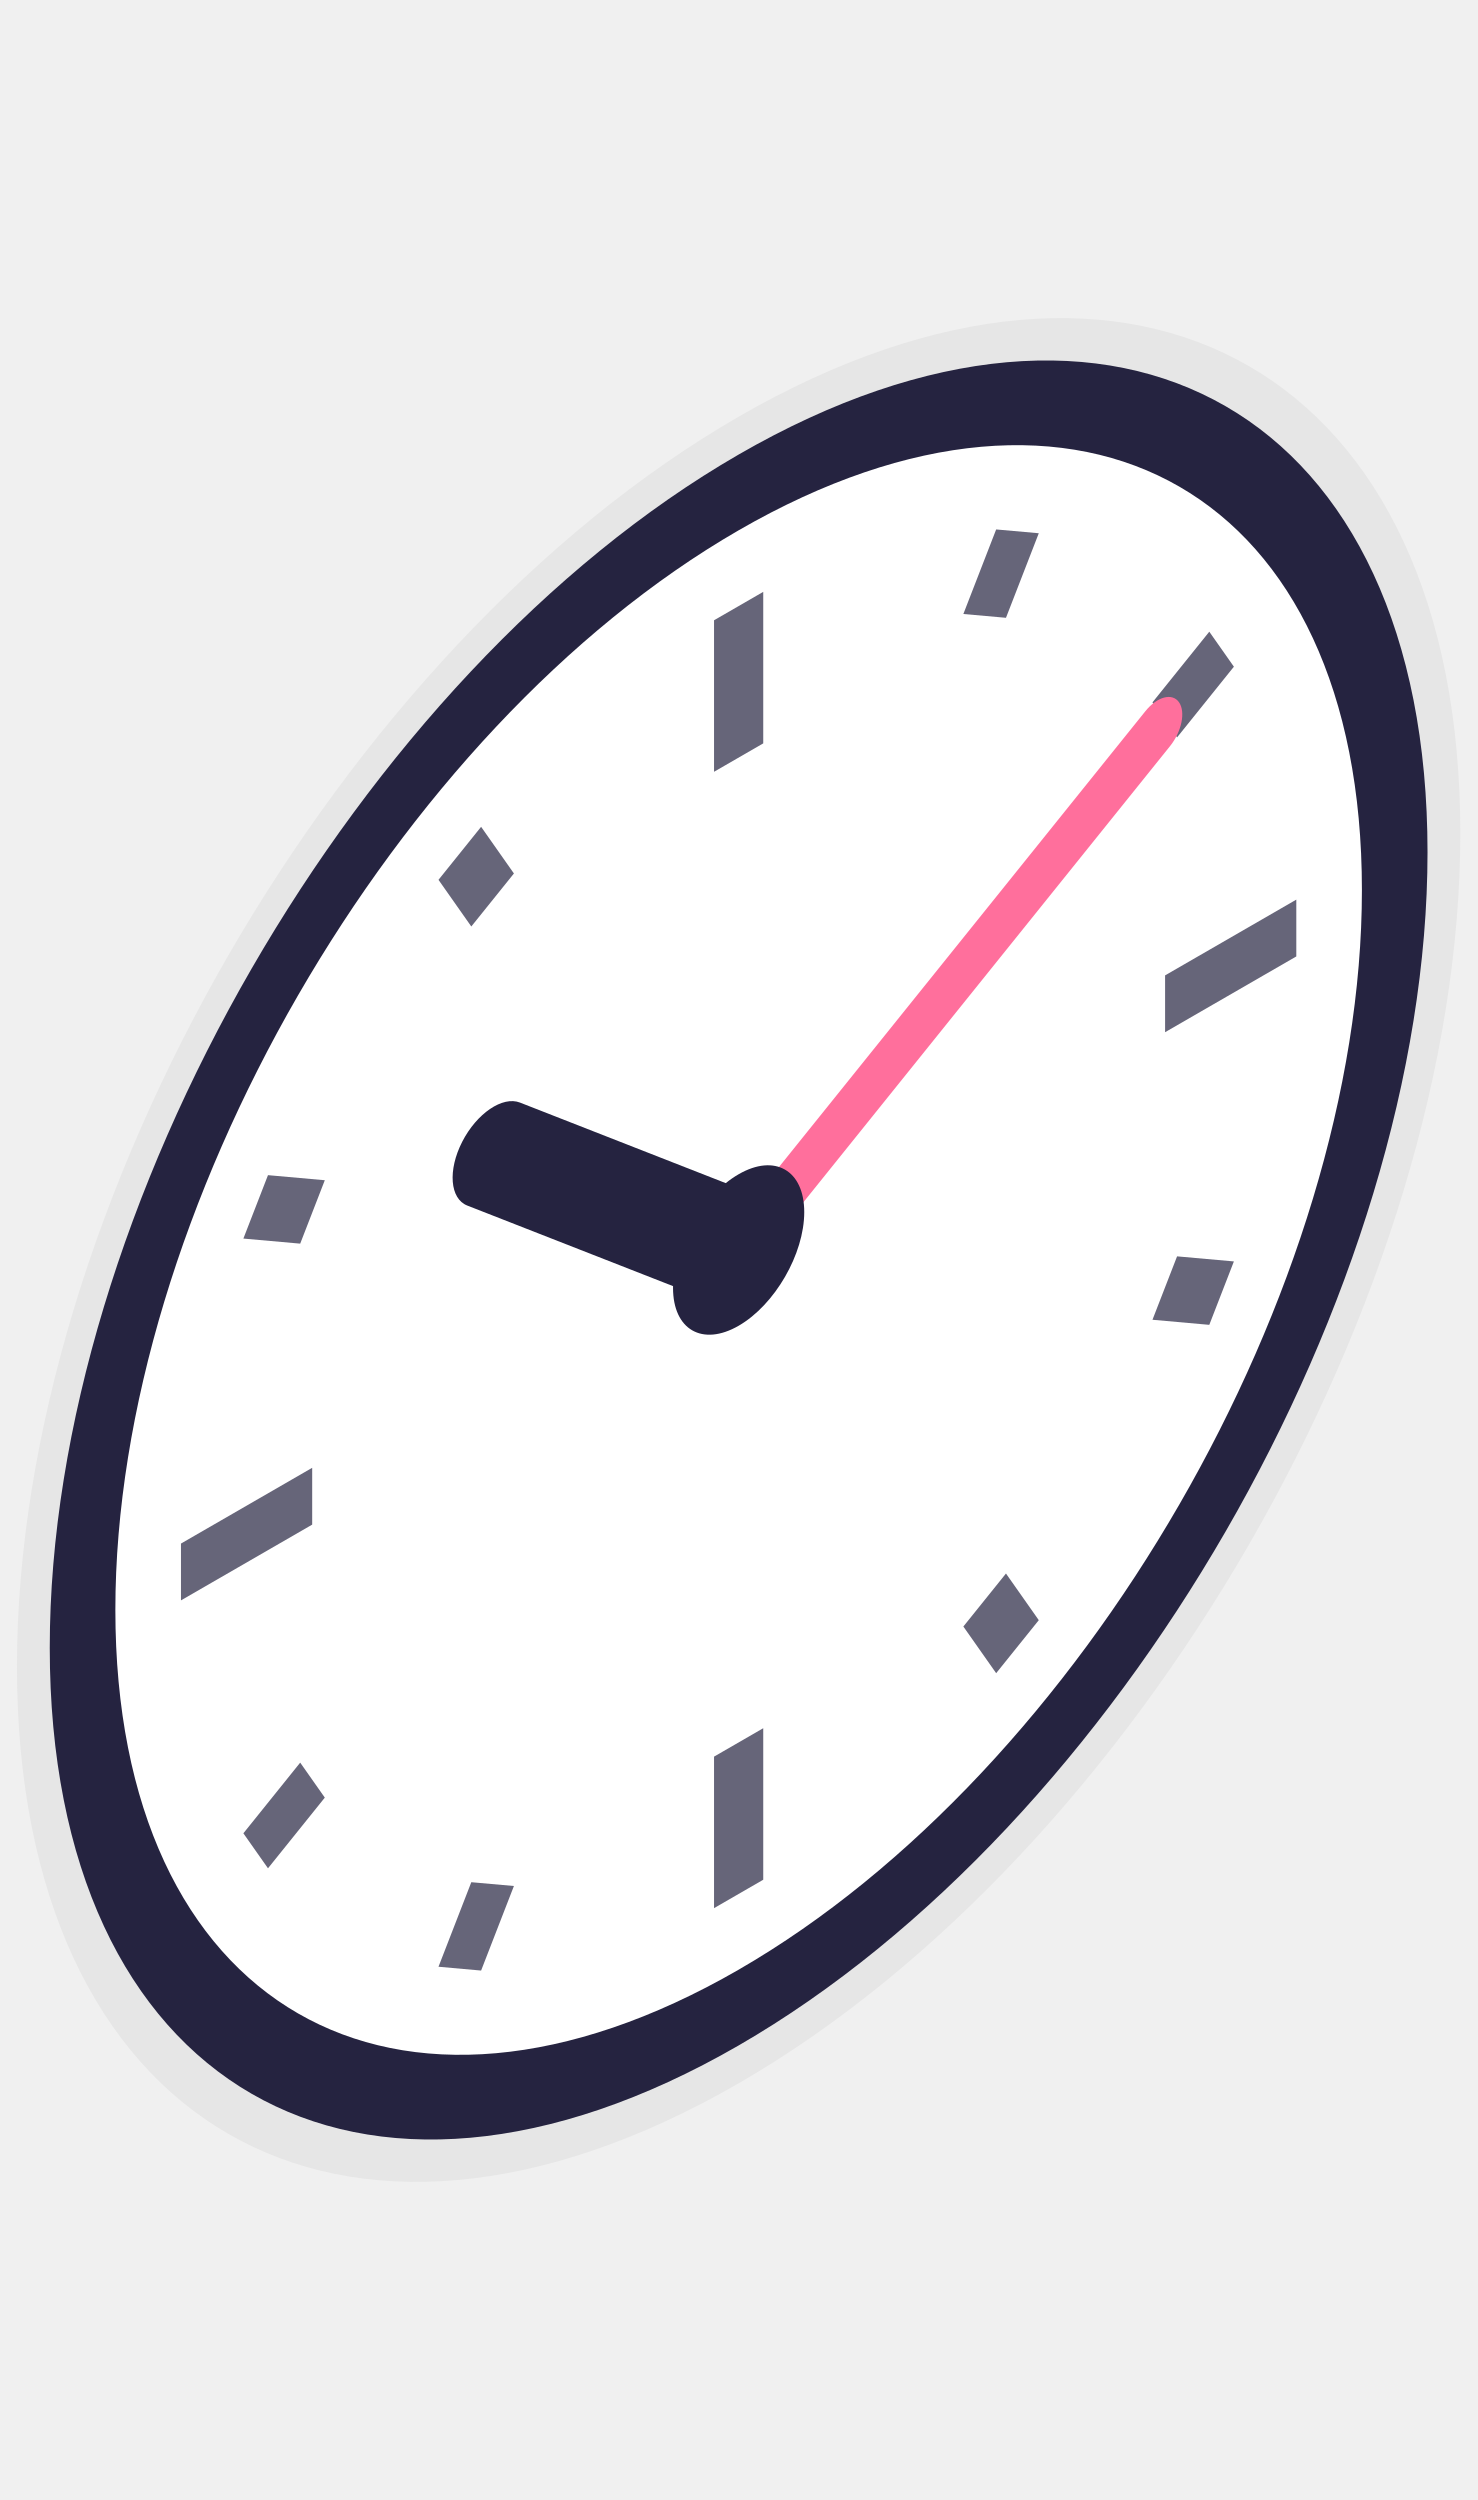
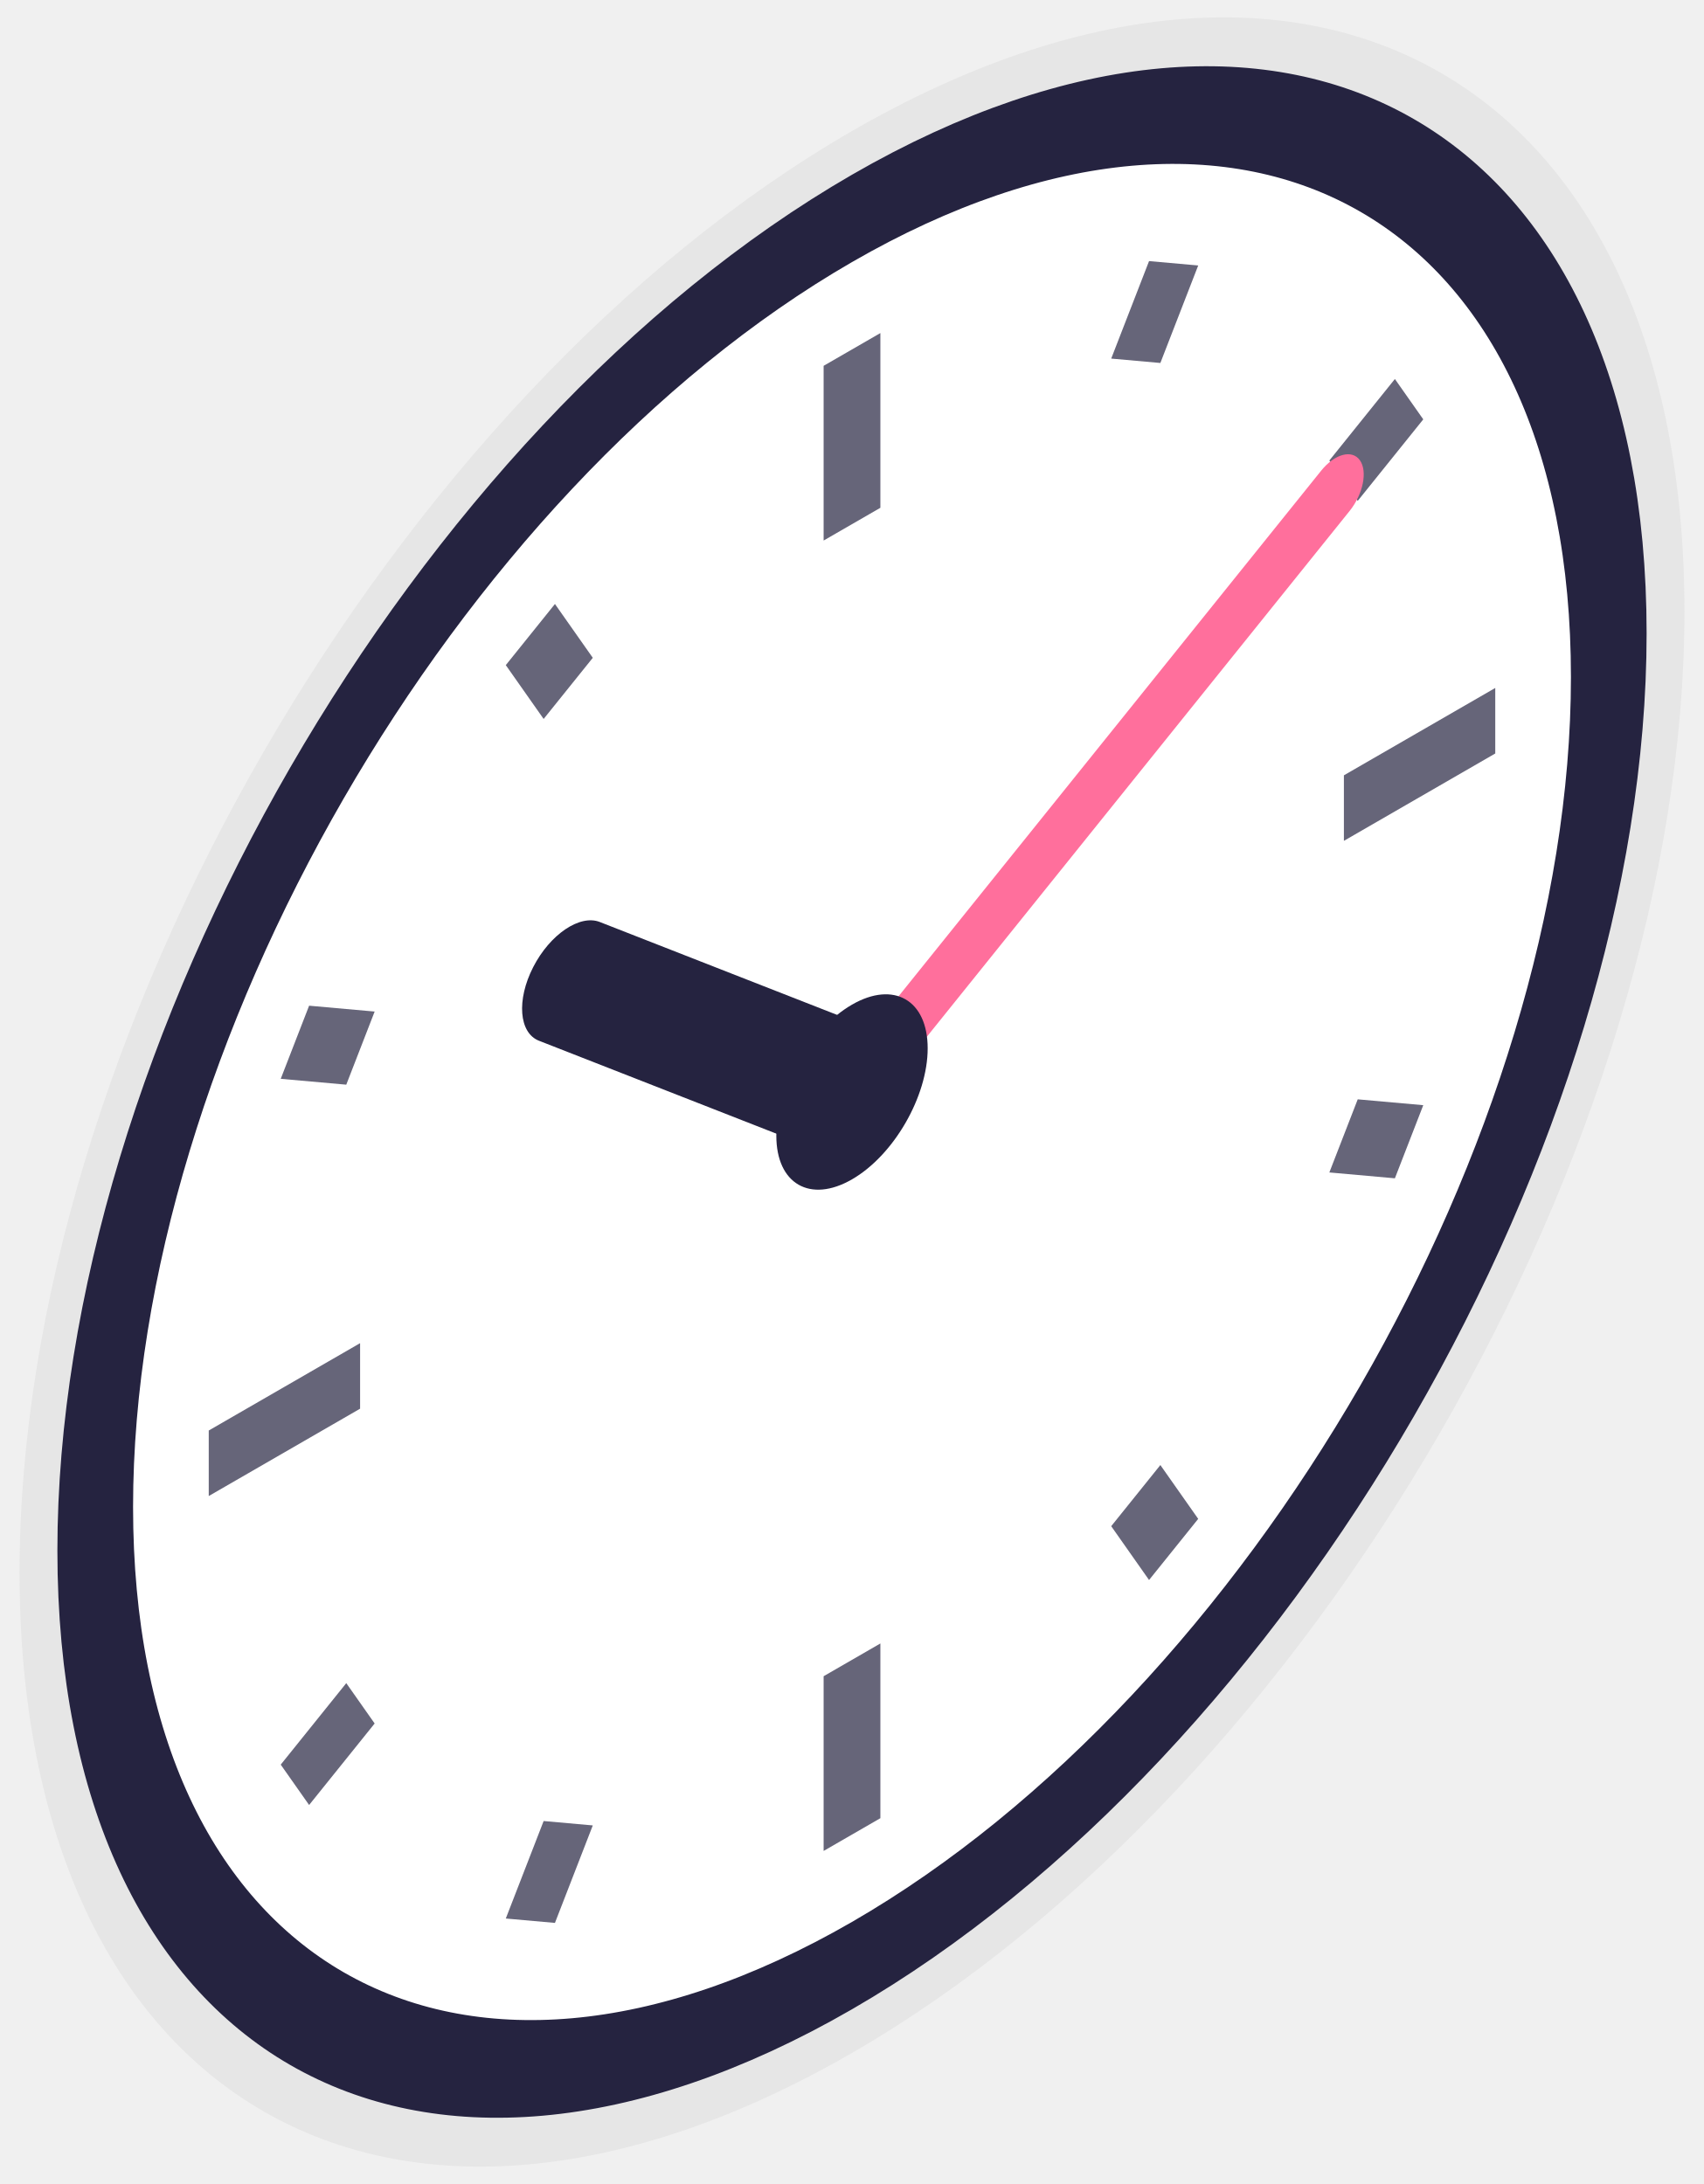
- <svg xmlns="http://www.w3.org/2000/svg" viewBox="-39 -66 78 132" width="78" height="132">
+ <svg xmlns="http://www.w3.org/2000/svg" viewBox="-39 -50 78 100" width="78" height="100">
  <g transform="matrix(0.866025 -0.5 0 1 0 0)">
    <circle id="case" r="44" fill="#e6e6e6" />
    <circle id="face" r="40" fill="#ffffff" stroke="#252340" stroke-width="4" />
    <rect id="tick-1" x="-1.5" y="-34" width="3" height="8" fill="#252340" opacity="0.7" />
    <rect id="tick-2" transform="matrix(0.866025 0.5 -0.5 0.866025 0 0)" x="-1.5" y="-34" width="3" height="4" fill="#252340" opacity="0.7" />
    <rect id="tick-3" transform="matrix(0.5 0.866025 -0.866025 0.5 0 0)" x="-1.5" y="-34" width="3" height="4" fill="#252340" opacity="0.7" />
    <rect id="tick-4" transform="matrix(0 1 -1 0 0 0)" x="-1.5" y="-34" width="3" height="8" fill="#252340" opacity="0.7" />
    <rect id="tick-5" transform="matrix(-0.5 0.866025 -0.866025 -0.5 0 0)" x="-1.5" y="-34" width="3" height="4" fill="#252340" opacity="0.7" />
    <rect id="tick-6" transform="matrix(-0.866025 0.5 -0.5 -0.866025 0 0)" x="-1.5" y="-34" width="3" height="4" fill="#252340" opacity="0.7" />
    <rect id="tick-7" transform="matrix(-1 0 0 -1 0 0)" x="-1.5" y="-34" width="3" height="8" fill="#252340" opacity="0.7" />
    <rect id="tick-8" transform="matrix(-0.866025 -0.5 0.5 -0.866025 0 0)" x="-1.5" y="-34" width="3" height="4" fill="#252340" opacity="0.7" />
    <rect id="tick-9" transform="matrix(-0.5 -0.866025 0.866025 -0.5 0 0)" x="-1.5" y="-34" width="3" height="4" fill="#252340" opacity="0.7" />
    <rect id="tick-10" transform="matrix(0 -1 1 0 0 0)" x="-1.5" y="-34" width="3" height="8" fill="#252340" opacity="0.7" />
    <rect id="tick-11" transform="matrix(0.5 -0.866025 0.866025 0.5 0 0)" x="-1.5" y="-34" width="3" height="4" fill="#252340" opacity="0.7" />
    <rect id="tick-12" transform="matrix(0.866025 -0.5 0.5 0.866025 0 0)" x="-1.5" y="-34" width="3" height="4" fill="#252340" opacity="0.7" />
    <rect id="hour-hand" transform="matrix(0.642788 -0.766044 0.766044 0.642788 0 0)" x="-2.5" y="-22" width="5" height="24" rx="2.5" fill="#252340" />
    <rect id="minute-hand" transform="matrix(0.5 0.866025 -0.866025 0.5 0 0)" x="-1.5" y="-31" width="3" height="33" rx="1.5" fill="#ff6f9c" />
    <circle id="center" r="4" fill="#252340" />
  </g>
</svg>
